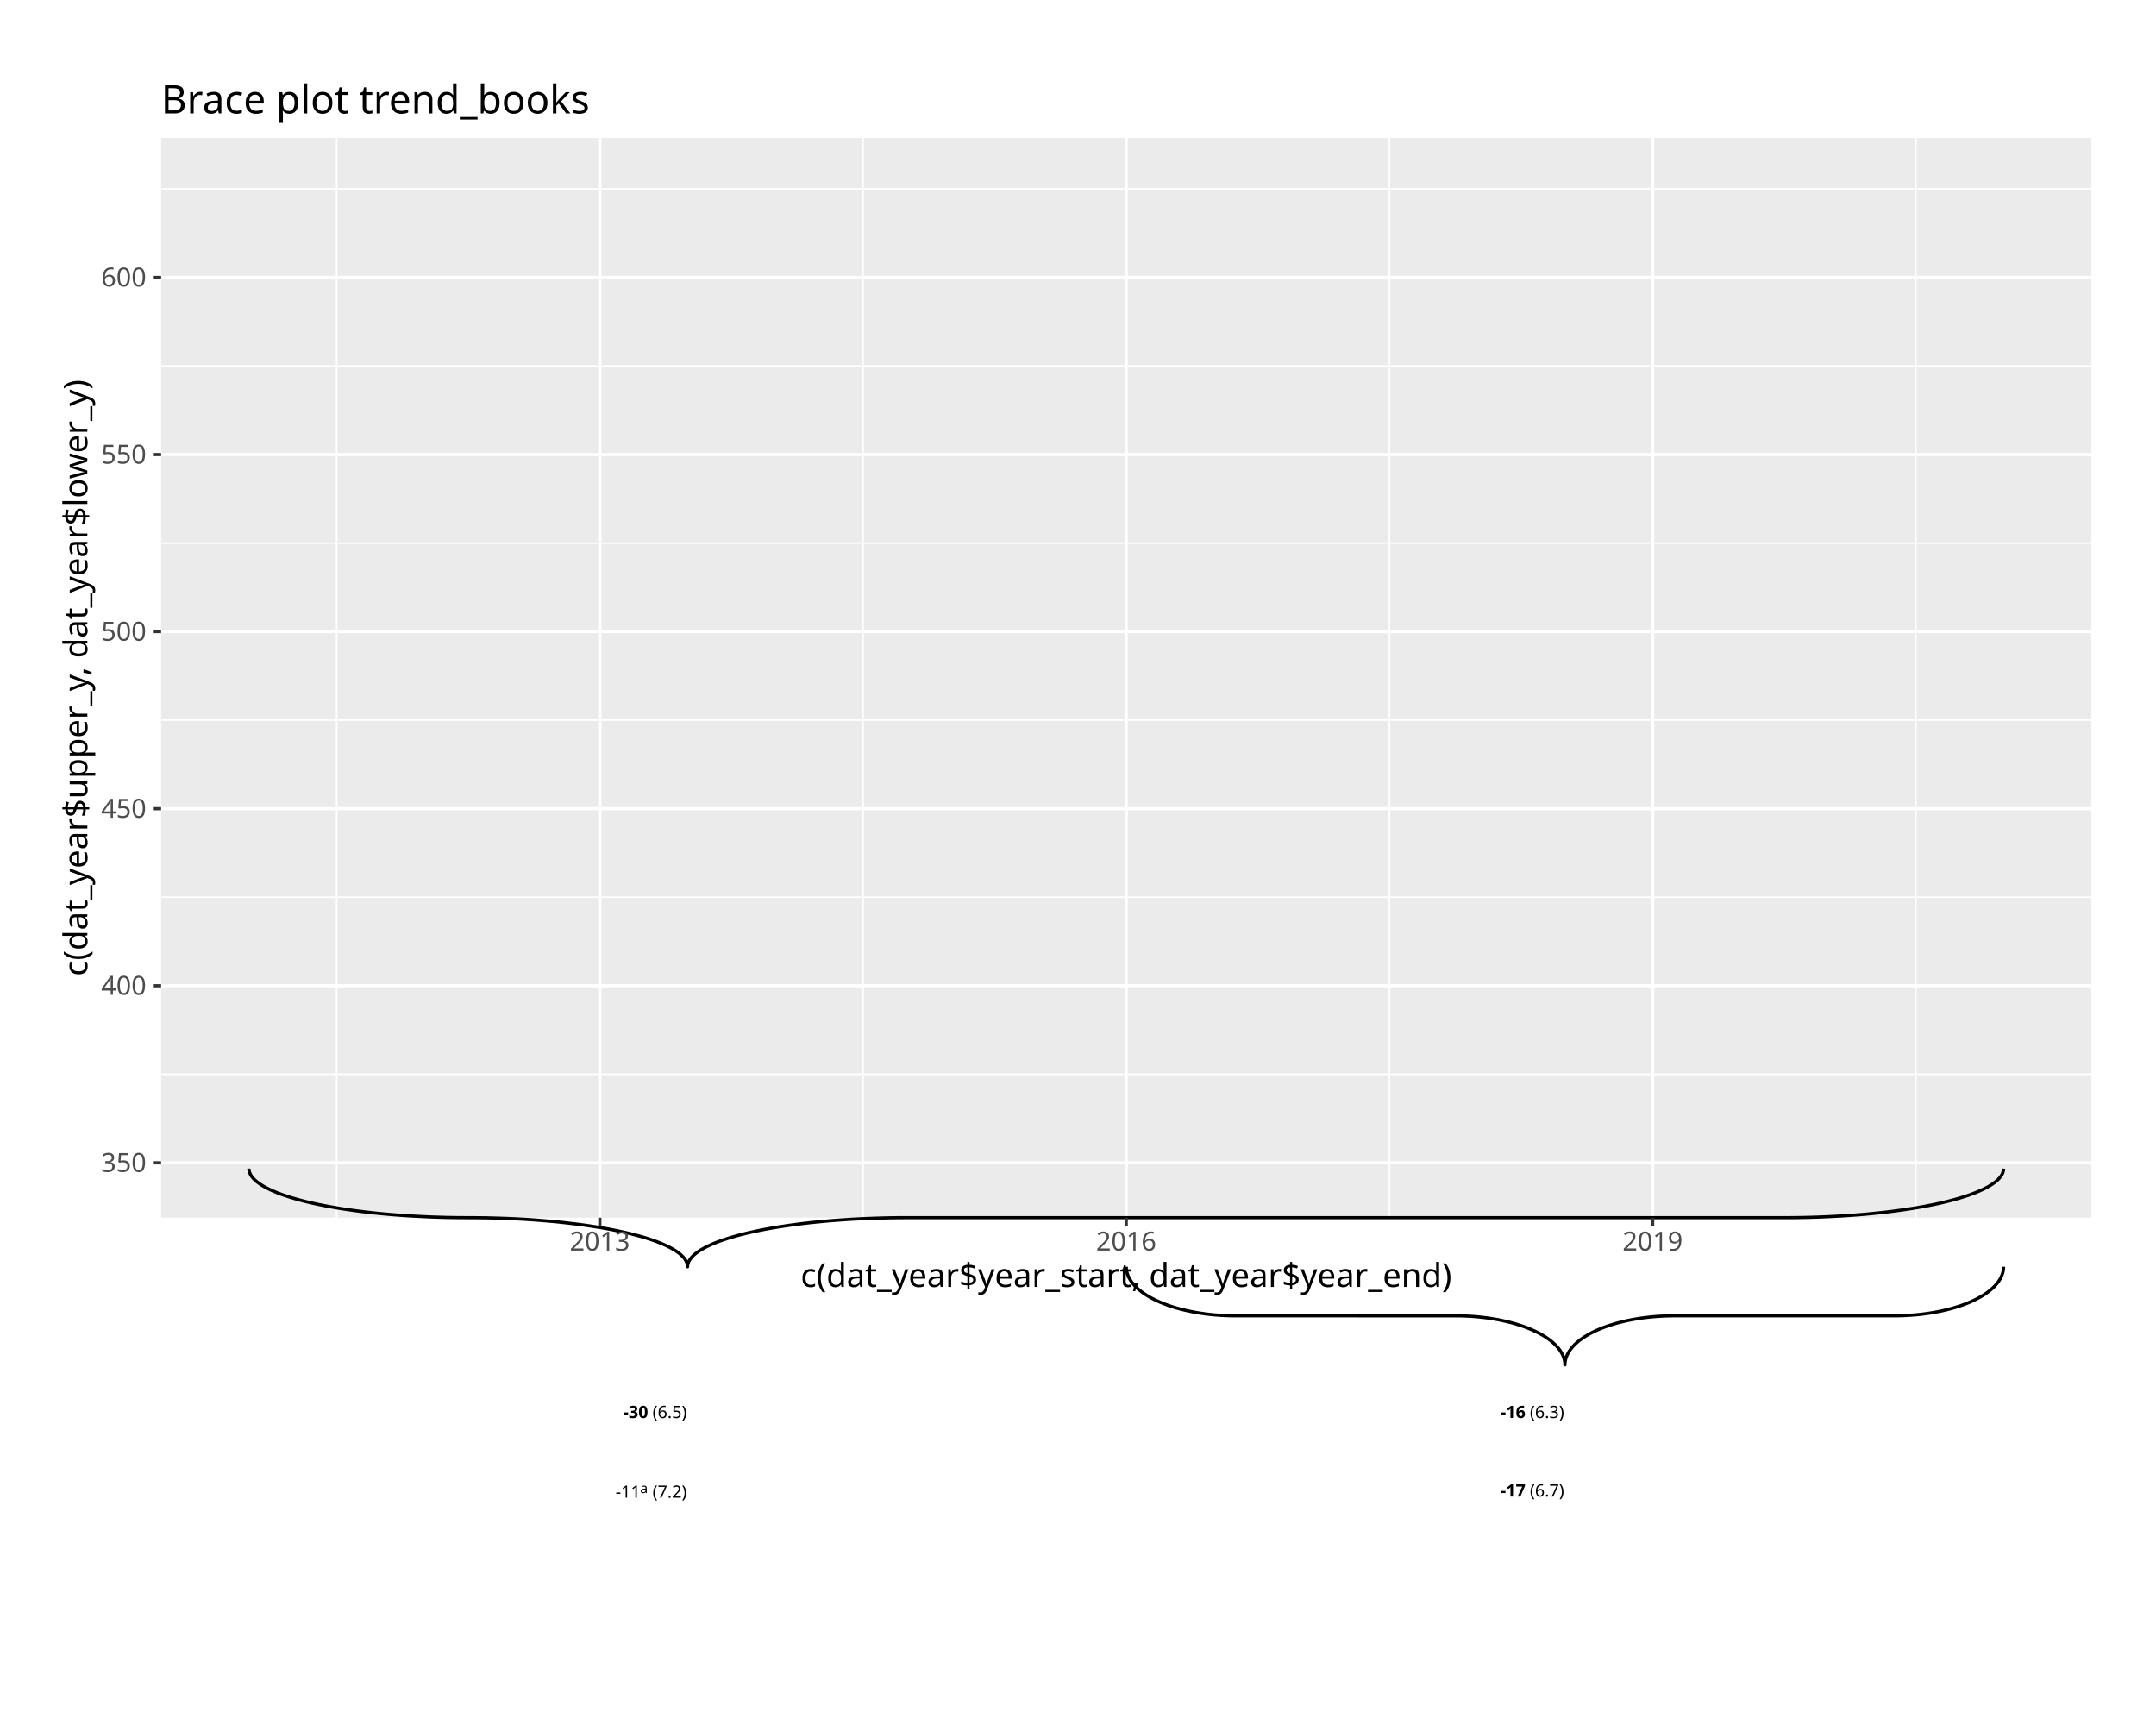
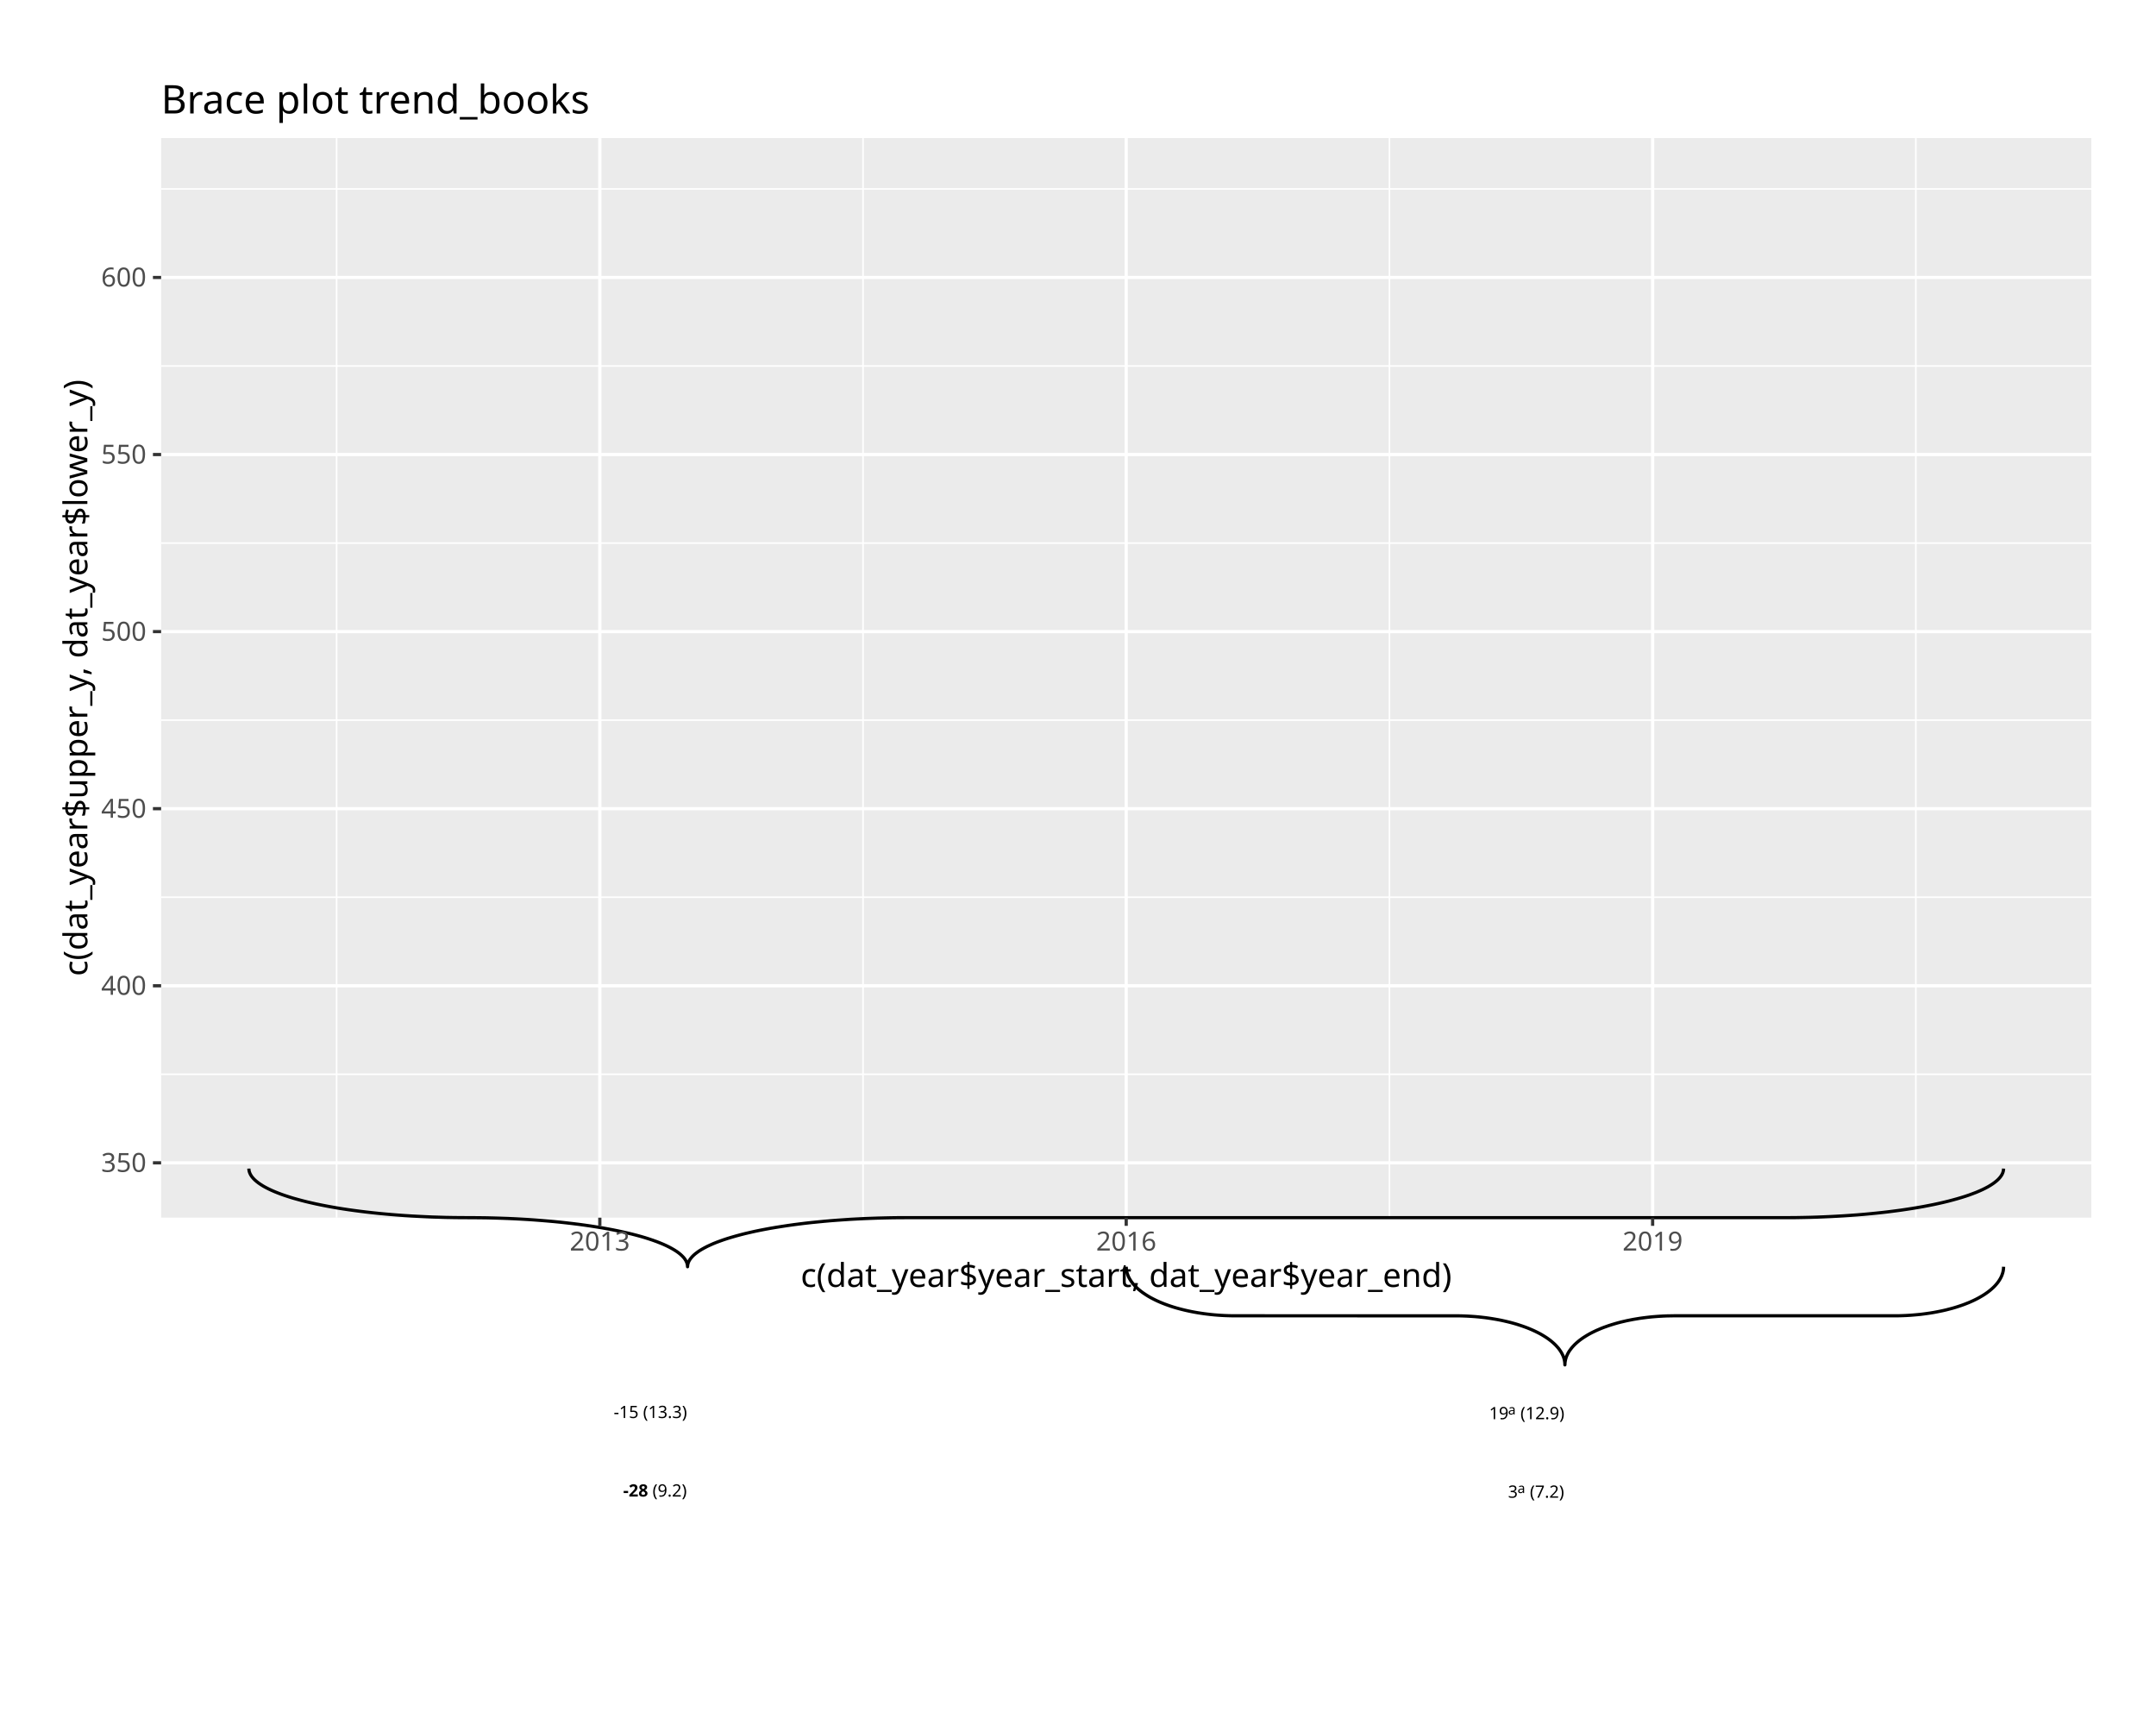
<svg xmlns="http://www.w3.org/2000/svg" class="svglite" data-engine-version="2.0" width="720.00pt" height="576.00pt" viewBox="0 0 720.00 576.00">
  <defs>
    <style type="text/css">
    .svglite line, .svglite polyline, .svglite polygon, .svglite path, .svglite rect, .svglite circle {
      fill: none;
      stroke: #000000;
      stroke-linecap: round;
      stroke-linejoin: round;
      stroke-miterlimit: 10.00;
    }
  </style>
  </defs>
  <rect width="100%" height="100%" style="stroke: none; fill: #FFFFFF;" />
  <defs>
    <clipPath id="cpMC4wMHw3MjAuMDB8MC4wMHw1NzYuMDA=">
      <rect x="0.00" y="0.00" width="720.00" height="576.00" />
    </clipPath>
  </defs>
  <g clip-path="url(#cpMC4wMHw3MjAuMDB8MC4wMHw1NzYuMDA=)">
    <rect x="-0" y="0.00" width="720.00" height="576.00" style="stroke-width: 1.07; stroke: #FFFFFF; fill: #FFFFFF;" />
    <rect x="53.81" y="46.10" width="644.59" height="360.49" style="stroke-width: 1.07; stroke: none; fill: #EBEBEB;" />
    <polyline points="53.81,358.72 698.40,358.72 " style="stroke-width: 0.53; stroke: #FFFFFF; stroke-linecap: butt;" />
    <polyline points="53.81,299.59 698.40,299.59 " style="stroke-width: 0.53; stroke: #FFFFFF; stroke-linecap: butt;" />
    <polyline points="53.81,240.46 698.40,240.46 " style="stroke-width: 0.53; stroke: #FFFFFF; stroke-linecap: butt;" />
    <polyline points="53.81,181.34 698.40,181.34 " style="stroke-width: 0.53; stroke: #FFFFFF; stroke-linecap: butt;" />
    <polyline points="53.81,122.21 698.40,122.21 " style="stroke-width: 0.53; stroke: #FFFFFF; stroke-linecap: butt;" />
    <polyline points="53.81,63.08 698.40,63.08 " style="stroke-width: 0.53; stroke: #FFFFFF; stroke-linecap: butt;" />
    <polyline points="112.41,406.59 112.41,46.10 " style="stroke-width: 0.53; stroke: #FFFFFF; stroke-linecap: butt;" />
    <polyline points="288.21,406.59 288.21,46.10 " style="stroke-width: 0.53; stroke: #FFFFFF; stroke-linecap: butt;" />
    <polyline points="464.00,406.59 464.00,46.10 " style="stroke-width: 0.53; stroke: #FFFFFF; stroke-linecap: butt;" />
    <polyline points="639.80,406.59 639.80,46.10 " style="stroke-width: 0.53; stroke: #FFFFFF; stroke-linecap: butt;" />
    <polyline points="53.81,388.28 698.40,388.28 " style="stroke-width: 1.07; stroke: #FFFFFF; stroke-linecap: butt;" />
    <polyline points="53.81,329.16 698.40,329.16 " style="stroke-width: 1.07; stroke: #FFFFFF; stroke-linecap: butt;" />
    <polyline points="53.81,270.03 698.40,270.03 " style="stroke-width: 1.07; stroke: #FFFFFF; stroke-linecap: butt;" />
    <polyline points="53.81,210.90 698.40,210.90 " style="stroke-width: 1.07; stroke: #FFFFFF; stroke-linecap: butt;" />
    <polyline points="53.81,151.77 698.40,151.77 " style="stroke-width: 1.07; stroke: #FFFFFF; stroke-linecap: butt;" />
    <polyline points="53.81,92.65 698.40,92.65 " style="stroke-width: 1.07; stroke: #FFFFFF; stroke-linecap: butt;" />
    <polyline points="200.31,406.59 200.31,46.10 " style="stroke-width: 1.07; stroke: #FFFFFF; stroke-linecap: butt;" />
    <polyline points="376.10,406.59 376.10,46.10 " style="stroke-width: 1.07; stroke: #FFFFFF; stroke-linecap: butt;" />
    <polyline points="551.90,406.59 551.90,46.10 " style="stroke-width: 1.07; stroke: #FFFFFF; stroke-linecap: butt;" />
    <polyline points="83.11,390.21 83.12,390.46 83.19,390.98 83.34,391.50 83.56,392.01 83.85,392.53 84.21,393.04 84.65,393.55 85.15,394.05 85.73,394.55 86.38,395.05 87.10,395.54 87.88,396.03 88.74,396.51 89.66,396.98 90.65,397.45 91.71,397.91 92.83,398.36 94.01,398.81 95.25,399.24 96.56,399.67 97.92,400.09 99.35,400.49 100.83,400.89 102.36,401.28 103.95,401.65 105.59,402.02 107.29,402.37 109.03,402.71 110.82,403.04 112.65,403.36 114.53,403.66 116.45,403.95 118.41,404.22 120.40,404.48 122.44,404.73 124.50,404.96 126.60,405.18 128.73,405.38 130.88,405.57 133.06,405.74 135.27,405.90 137.49,406.04 139.74,406.16 142.00,406.27 144.27,406.37 146.56,406.44 148.85,406.51 151.16,406.55 153.47,406.58 155.78,406.59 158.09,406.60 160.40,406.62 162.71,406.65 165.01,406.71 167.30,406.78 169.58,406.86 171.85,406.96 174.10,407.08 176.34,407.21 178.55,407.36 180.74,407.53 182.91,407.71 185.05,407.90 187.17,408.11 189.25,408.34 191.30,408.58 193.32,408.83 195.29,409.10 197.23,409.38 199.13,409.68 200.99,409.98 202.80,410.31 204.56,410.64 206.28,410.99 207.95,411.35 209.56,411.72 211.13,412.10 212.63,412.49 214.09,412.89 215.48,413.30 216.82,413.73 218.09,414.16 219.31,414.60 220.46,415.05 221.54,415.50 222.57,415.97 223.52,416.44 224.41,416.92 225.23,417.40 225.99,417.89 226.67,418.38 227.28,418.88 227.82,419.39 228.30,419.89 228.70,420.40 229.02,420.91 229.28,421.43 229.46,421.94 229.57,422.46 229.61,422.98 229.61,422.98 229.62,422.72 229.69,422.20 229.83,421.69 230.05,421.17 230.34,420.66 230.71,420.15 231.14,419.64 231.65,419.13 232.23,418.63 232.88,418.14 233.59,417.64 234.38,417.16 235.24,416.68 236.16,416.20 237.15,415.74 238.20,415.27 239.32,414.82 240.51,414.38 241.75,413.94 243.06,413.51 244.42,413.10 245.85,412.69 247.33,412.29 248.86,411.90 250.45,411.53 252.09,411.16 253.78,410.81 255.53,410.47 257.31,410.14 259.15,409.83 261.03,409.53 262.94,409.24 264.90,408.96 266.90,408.70 268.93,408.45 271.00,408.22 273.10,408.01 275.23,407.80 277.38,407.61 279.56,407.44 281.77,407.29 283.99,407.14 286.23,407.02 288.49,406.91 290.77,406.82 293.06,406.74 295.35,406.68 297.66,406.63 299.97,406.60 302.28,406.59 597.59,406.59 599.90,406.57 602.20,406.53 604.50,406.48 606.80,406.41 609.08,406.32 611.34,406.22 613.60,406.10 615.83,405.97 618.05,405.82 620.24,405.66 622.41,405.48 624.55,405.28 626.66,405.07 628.74,404.85 630.79,404.61 632.81,404.35 634.79,404.09 636.73,403.80 638.62,403.51 640.48,403.20 642.29,402.88 644.06,402.54 645.77,402.20 647.44,401.84 649.06,401.47 650.62,401.09 652.13,400.69 653.58,400.29 654.97,399.88 656.31,399.46 657.59,399.03 658.80,398.58 659.95,398.14 661.04,397.68 662.06,397.22 663.02,396.74 663.91,396.27 664.73,395.78 665.48,395.29 666.16,394.80 666.78,394.30 667.32,393.80 667.79,393.29 668.19,392.78 668.52,392.27 668.77,391.76 668.95,391.24 669.06,390.72 669.10,390.21 669.10,390.21 " style="stroke-width: 1.07; stroke-linecap: butt;" />
    <polyline points="376.10,422.98 376.11,423.24 376.15,423.75 376.22,424.27 376.33,424.78 376.47,425.30 376.66,425.81 376.87,426.32 377.13,426.82 377.42,427.32 377.74,427.82 378.10,428.31 378.49,428.80 378.92,429.28 379.38,429.75 379.88,430.22 380.40,430.68 380.96,431.13 381.55,431.58 382.18,432.01 382.83,432.44 383.51,432.86 384.22,433.27 384.96,433.66 385.73,434.05 386.53,434.43 387.35,434.79 388.19,435.14 389.06,435.48 389.96,435.81 390.88,436.13 391.81,436.43 392.77,436.72 393.75,436.99 394.75,437.25 395.77,437.50 396.80,437.73 397.85,437.95 398.91,438.15 399.99,438.34 401.08,438.51 402.18,438.67 403.30,438.81 404.42,438.94 405.55,439.05 406.69,439.14 407.83,439.22 408.98,439.28 410.13,439.32 411.28,439.35 412.44,439.36 486.85,439.37 488.00,439.39 489.15,439.43 490.30,439.48 491.45,439.55 492.59,439.63 493.72,439.73 494.85,439.85 495.97,439.98 497.08,440.13 498.17,440.30 499.26,440.48 500.33,440.67 501.38,440.88 502.42,441.11 503.45,441.35 504.46,441.60 505.45,441.87 506.42,442.15 507.36,442.45 508.29,442.76 509.20,443.08 510.08,443.41 510.94,443.76 511.77,444.12 512.58,444.49 513.36,444.87 514.12,445.26 514.84,445.66 515.54,446.08 516.21,446.50 516.85,446.93 517.45,447.37 518.03,447.82 518.57,448.28 519.08,448.74 519.56,449.21 520.00,449.69 520.42,450.17 520.79,450.66 521.13,451.16 521.44,451.65 521.71,452.16 521.95,452.66 522.15,453.17 522.31,453.69 522.44,454.20 522.53,454.72 522.58,455.23 522.60,455.75 522.60,455.75 522.61,455.49 522.64,454.97 522.72,454.46 522.83,453.94 522.97,453.43 523.15,452.92 523.37,452.41 523.62,451.91 523.91,451.40 524.24,450.91 524.60,450.42 524.99,449.93 525.42,449.45 525.88,448.97 526.37,448.51 526.90,448.05 527.46,447.59 528.05,447.15 528.67,446.71 529.33,446.29 530.01,445.87 530.72,445.46 531.46,445.06 532.23,444.68 533.02,444.30 533.85,443.94 534.69,443.58 535.56,443.24 536.46,442.92 537.37,442.60 538.31,442.30 539.27,442.01 540.25,441.73 541.25,441.47 542.27,441.23 543.30,440.99 544.35,440.78 545.41,440.57 546.49,440.39 547.58,440.21 548.68,440.06 549.79,439.92 550.92,439.79 552.05,439.68 553.18,439.59 554.33,439.51 555.48,439.45 556.63,439.40 557.78,439.38 558.94,439.36 633.34,439.36 634.50,439.34 635.65,439.30 636.80,439.25 637.95,439.18 639.09,439.09 640.22,438.99 641.35,438.88 642.47,438.74 643.57,438.59 644.67,438.43 645.75,438.25 646.82,438.05 647.88,437.84 648.92,437.62 649.95,437.38 650.95,437.12 651.94,436.86 652.91,436.58 653.86,436.28 654.79,435.97 655.70,435.65 656.58,435.31 657.44,434.97 658.27,434.61 659.08,434.24 659.86,433.86 660.61,433.47 661.34,433.06 662.04,432.65 662.71,432.23 663.34,431.80 663.95,431.36 664.53,430.91 665.07,430.45 665.58,429.99 666.06,429.52 666.50,429.04 666.91,428.56 667.29,428.07 667.63,427.57 667.94,427.07 668.21,426.57 668.45,426.06 668.64,425.55 668.81,425.04 668.94,424.53 669.03,424.01 669.08,423.50 669.10,422.98 669.10,422.98 " style="stroke-width: 1.07; stroke-linecap: butt;" />
-     <text x="208.10" y="473.50" style="font-size: 5.69px; font-weight: bold; font-family: sans;" textLength="8.23px" lengthAdjust="spacingAndGlyphs">-30</text>
-     <text x="217.91" y="473.50" style="font-size: 5.69px; font-family: sans;" textLength="11.70px" lengthAdjust="spacingAndGlyphs">(6.5)</text>
-     <text x="205.57" y="500.11" style="font-size: 5.69px; font-family: sans;" textLength="8.23px" lengthAdjust="spacingAndGlyphs">-11</text>
-     <text x="213.79" y="498.55" style="font-size: 4.55px; font-family: sans;" textLength="2.53px" lengthAdjust="spacingAndGlyphs">a</text>
-     <text x="217.91" y="500.11" style="font-size: 5.69px; font-family: sans;" textLength="11.70px" lengthAdjust="spacingAndGlyphs">(7.2)</text>
-     <text x="501.10" y="473.50" style="font-size: 5.69px; font-weight: bold; font-family: sans;" textLength="8.23px" lengthAdjust="spacingAndGlyphs">-16</text>
-     <text x="510.90" y="473.50" style="font-size: 5.69px; font-family: sans;" textLength="11.70px" lengthAdjust="spacingAndGlyphs">(6.3)</text>
-     <text x="501.10" y="499.72" style="font-size: 5.69px; font-weight: bold; font-family: sans;" textLength="8.23px" lengthAdjust="spacingAndGlyphs">-17</text>
-     <text x="510.90" y="499.72" style="font-size: 5.69px; font-family: sans;" textLength="11.70px" lengthAdjust="spacingAndGlyphs">(6.7)</text>
+     <text x="208.10" y="499.72" style="font-size: 5.69px; font-weight: bold; font-family: sans;" textLength="8.23px" lengthAdjust="spacingAndGlyphs">-28</text>
+     <text x="217.91" y="499.72" style="font-size: 5.69px; font-family: sans;" textLength="11.70px" lengthAdjust="spacingAndGlyphs">(9.2)</text>
+     <text x="204.93" y="473.50" style="font-size: 5.69px; font-family: sans;" textLength="8.23px" lengthAdjust="spacingAndGlyphs">-15</text>
+     <text x="214.74" y="473.50" style="font-size: 5.69px; font-family: sans;" textLength="14.87px" lengthAdjust="spacingAndGlyphs">(13.3)</text>
+     <text x="503.62" y="500.11" style="font-size: 5.69px; font-family: sans;" textLength="3.17px" lengthAdjust="spacingAndGlyphs">3</text>
+     <text x="506.79" y="498.55" style="font-size: 4.55px; font-family: sans;" textLength="2.53px" lengthAdjust="spacingAndGlyphs">a</text>
+     <text x="510.90" y="500.11" style="font-size: 5.69px; font-family: sans;" textLength="11.70px" lengthAdjust="spacingAndGlyphs">(7.2)</text>
+     <text x="497.29" y="473.89" style="font-size: 5.69px; font-family: sans;" textLength="6.33px" lengthAdjust="spacingAndGlyphs">19</text>
+     <text x="503.62" y="472.33" style="font-size: 4.55px; font-family: sans;" textLength="2.53px" lengthAdjust="spacingAndGlyphs">a</text>
+     <text x="507.74" y="473.89" style="font-size: 5.69px; font-family: sans;" textLength="14.87px" lengthAdjust="spacingAndGlyphs">(12.9)</text>
    <text x="48.88" y="391.31" text-anchor="end" style="font-size: 8.80px; fill: #4D4D4D; font-family: sans;" textLength="14.68px" lengthAdjust="spacingAndGlyphs">350</text>
    <text x="48.88" y="332.18" text-anchor="end" style="font-size: 8.80px; fill: #4D4D4D; font-family: sans;" textLength="14.68px" lengthAdjust="spacingAndGlyphs">400</text>
    <text x="48.88" y="273.06" text-anchor="end" style="font-size: 8.80px; fill: #4D4D4D; font-family: sans;" textLength="14.68px" lengthAdjust="spacingAndGlyphs">450</text>
    <text x="48.88" y="213.93" text-anchor="end" style="font-size: 8.80px; fill: #4D4D4D; font-family: sans;" textLength="14.68px" lengthAdjust="spacingAndGlyphs">500</text>
    <text x="48.88" y="154.80" text-anchor="end" style="font-size: 8.80px; fill: #4D4D4D; font-family: sans;" textLength="14.68px" lengthAdjust="spacingAndGlyphs">550</text>
    <text x="48.88" y="95.67" text-anchor="end" style="font-size: 8.80px; fill: #4D4D4D; font-family: sans;" textLength="14.68px" lengthAdjust="spacingAndGlyphs">600</text>
    <polyline points="51.07,388.28 53.81,388.28 " style="stroke-width: 1.07; stroke: #333333; stroke-linecap: butt;" />
    <polyline points="51.07,329.16 53.81,329.16 " style="stroke-width: 1.07; stroke: #333333; stroke-linecap: butt;" />
    <polyline points="51.07,270.03 53.81,270.03 " style="stroke-width: 1.07; stroke: #333333; stroke-linecap: butt;" />
    <polyline points="51.07,210.90 53.81,210.90 " style="stroke-width: 1.07; stroke: #333333; stroke-linecap: butt;" />
    <polyline points="51.07,151.77 53.81,151.77 " style="stroke-width: 1.07; stroke: #333333; stroke-linecap: butt;" />
    <polyline points="51.07,92.65 53.81,92.65 " style="stroke-width: 1.07; stroke: #333333; stroke-linecap: butt;" />
    <polyline points="200.31,409.33 200.31,406.59 " style="stroke-width: 1.07; stroke: #333333; stroke-linecap: butt;" />
    <polyline points="376.10,409.33 376.10,406.59 " style="stroke-width: 1.07; stroke: #333333; stroke-linecap: butt;" />
    <polyline points="551.90,409.33 551.90,406.59 " style="stroke-width: 1.07; stroke: #333333; stroke-linecap: butt;" />
    <text x="200.31" y="417.58" text-anchor="middle" style="font-size: 8.80px; fill: #4D4D4D; font-family: sans;" textLength="19.58px" lengthAdjust="spacingAndGlyphs">2013</text>
    <text x="376.10" y="417.58" text-anchor="middle" style="font-size: 8.80px; fill: #4D4D4D; font-family: sans;" textLength="19.58px" lengthAdjust="spacingAndGlyphs">2016</text>
    <text x="551.90" y="417.58" text-anchor="middle" style="font-size: 8.80px; fill: #4D4D4D; font-family: sans;" textLength="19.58px" lengthAdjust="spacingAndGlyphs">2019</text>
    <text x="376.10" y="429.72" text-anchor="middle" style="font-size: 11.00px; font-family: sans;" textLength="211.60px" lengthAdjust="spacingAndGlyphs">c(dat_year$year_start, dat_year$year_end)</text>
    <text transform="translate(29.17,226.35) rotate(-90)" text-anchor="middle" style="font-size: 11.00px; font-family: sans;" textLength="194.48px" lengthAdjust="spacingAndGlyphs">c(dat_year$upper_y, dat_year$lower_y)</text>
    <text x="53.81" y="37.88" style="font-size: 13.20px; font-family: sans;" textLength="135.77px" lengthAdjust="spacingAndGlyphs">Brace plot trend_books</text>
  </g>
</svg>
